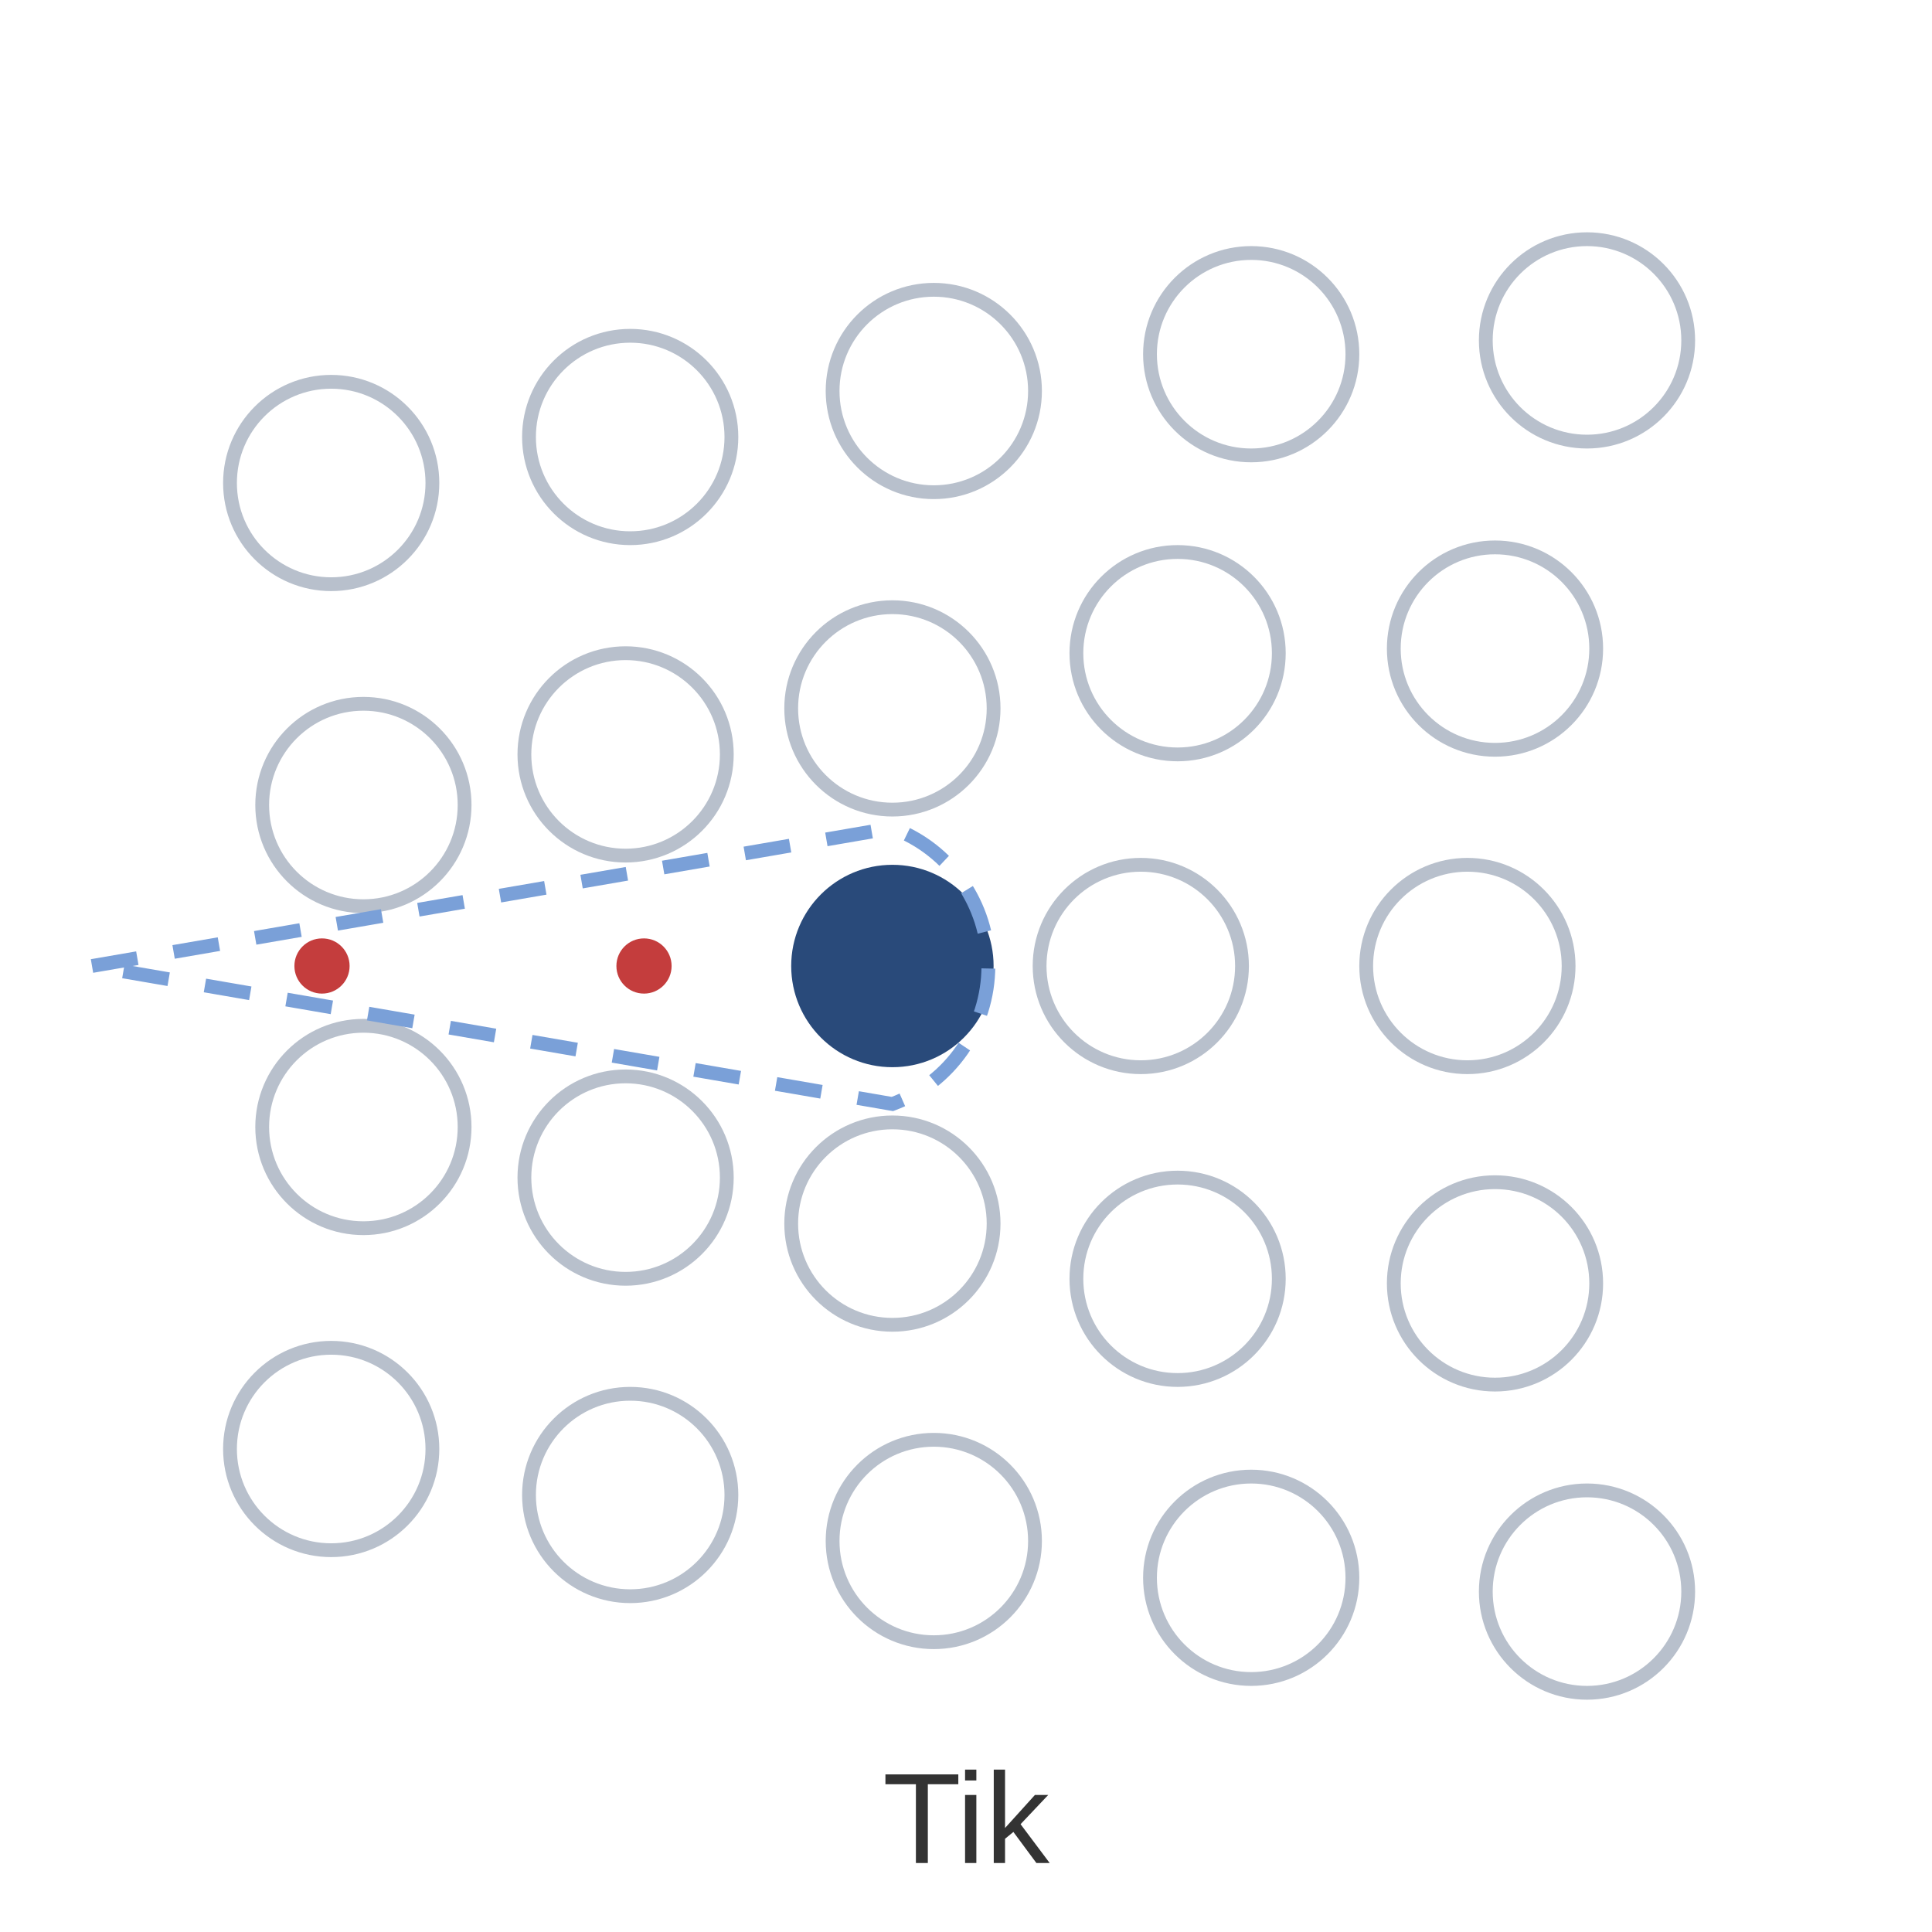
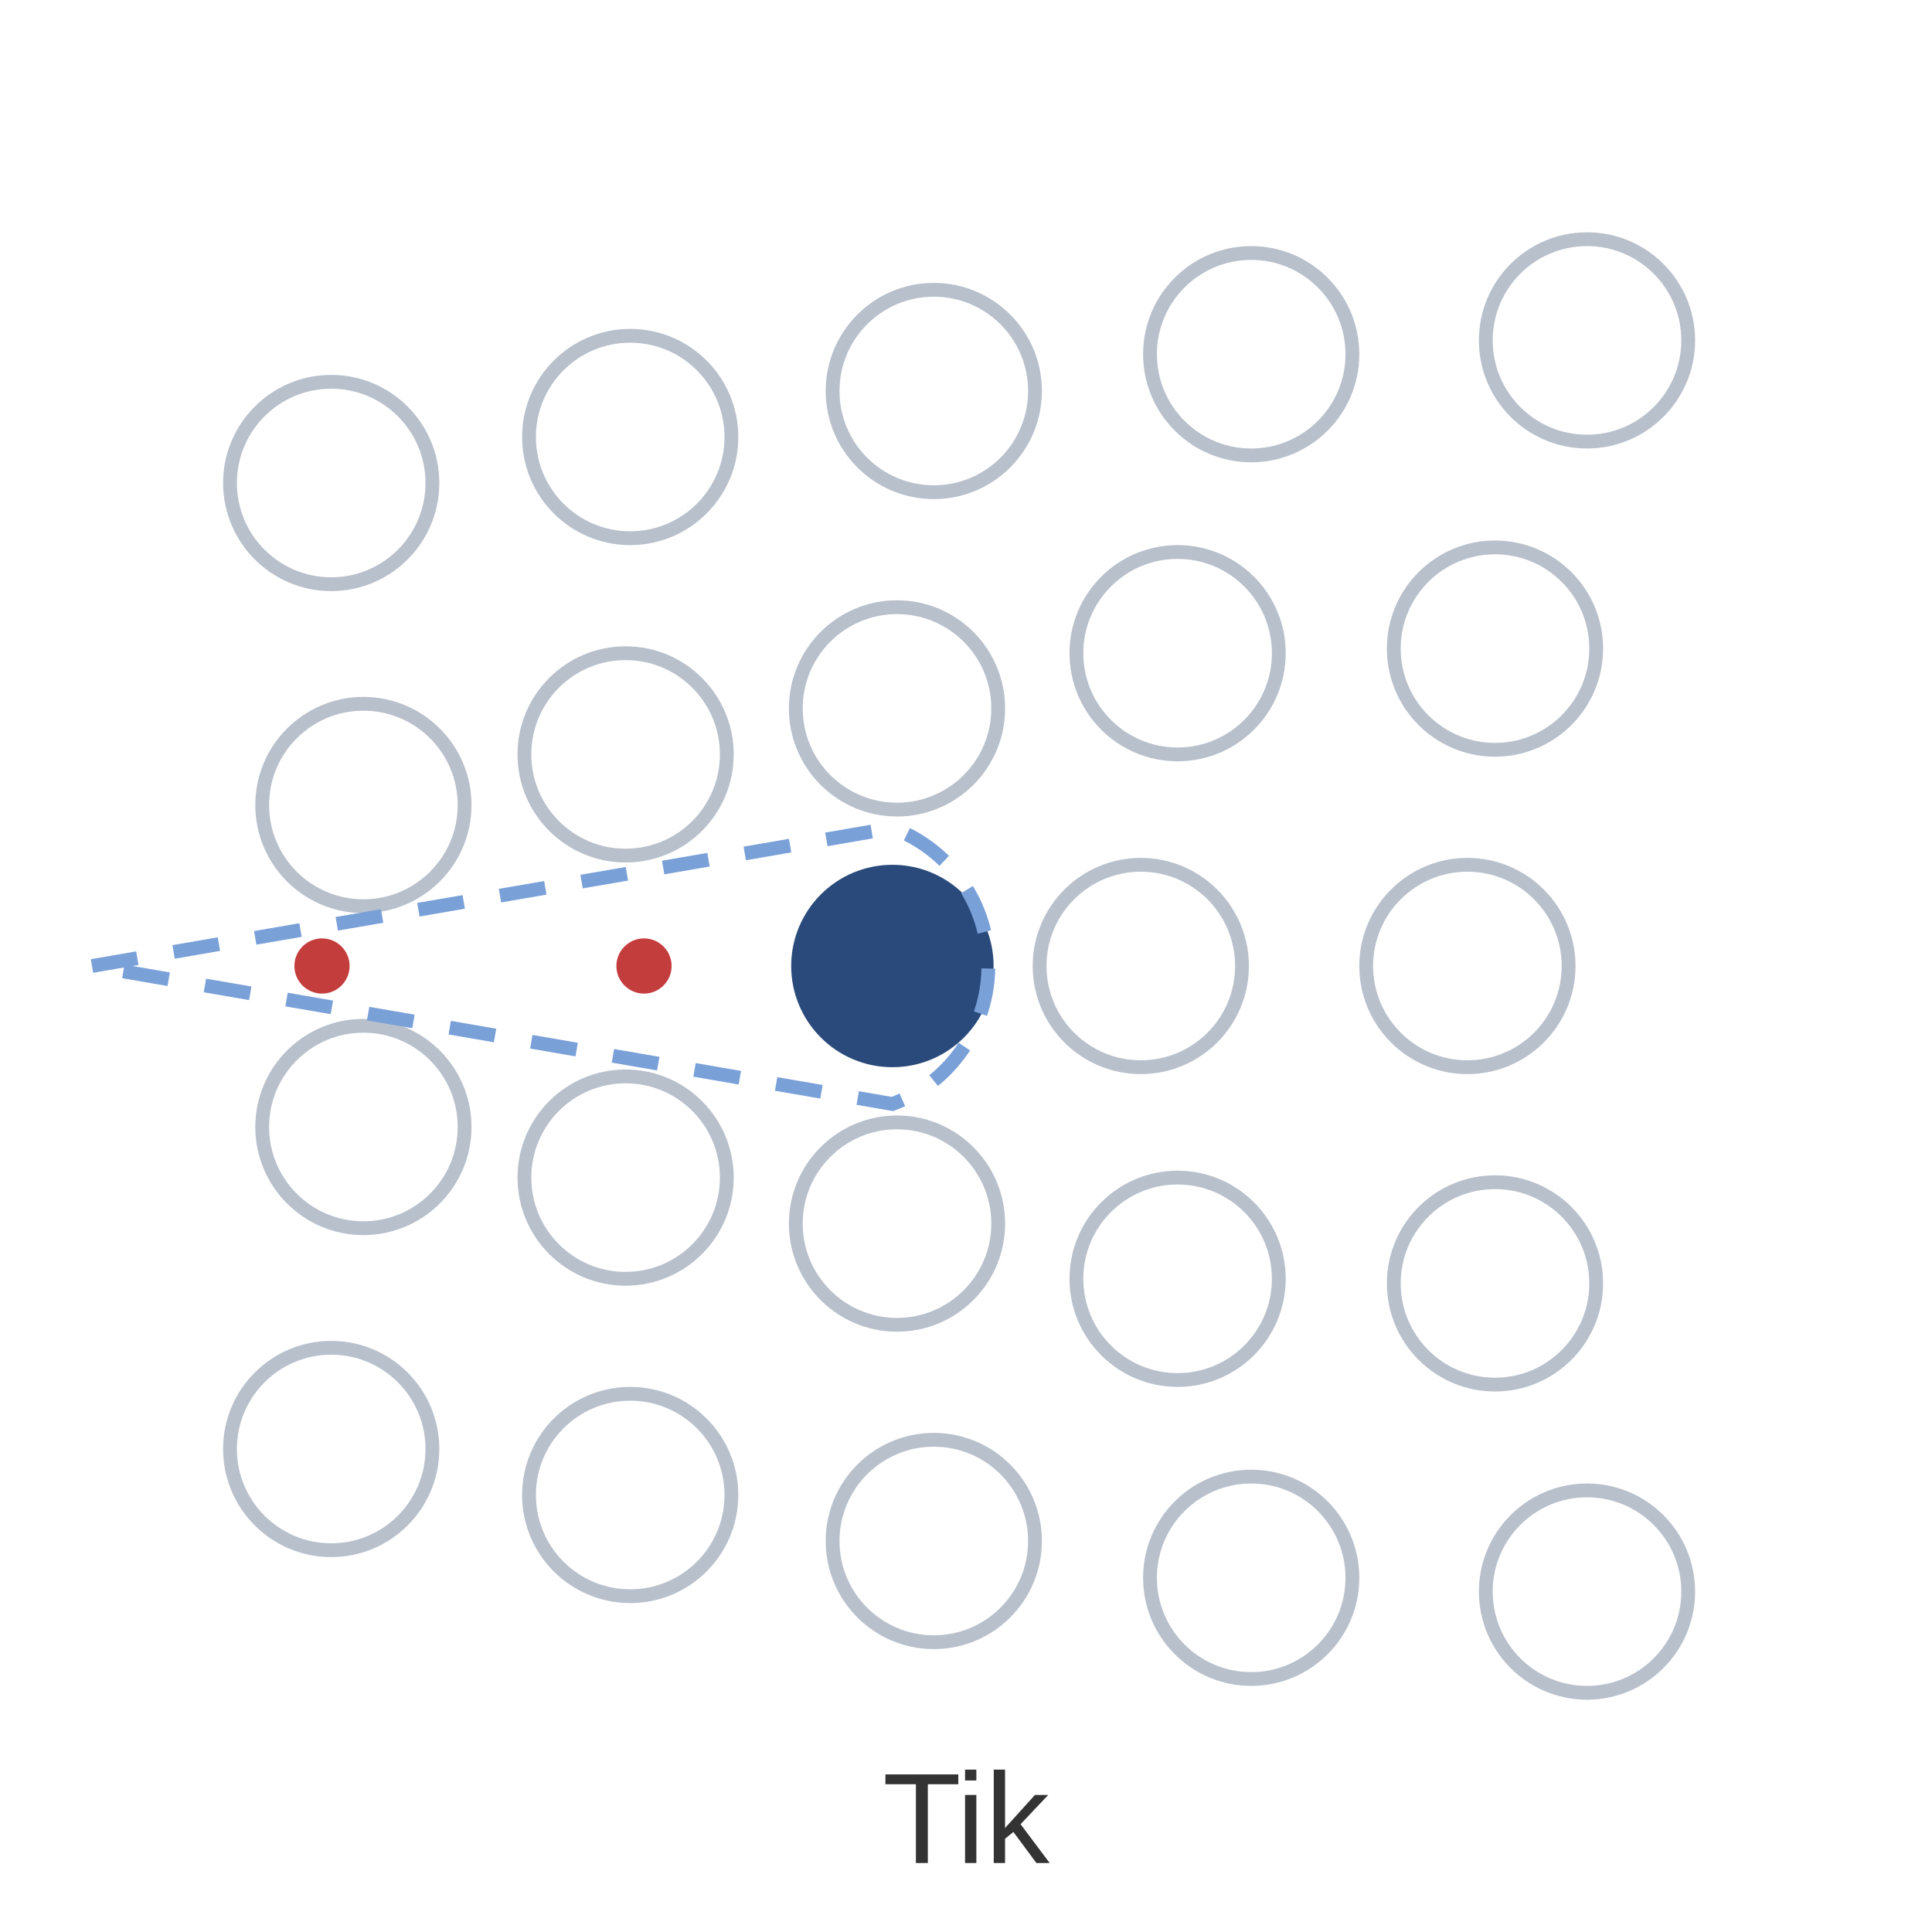
<svg xmlns="http://www.w3.org/2000/svg" width="420" height="420" viewBox="0 0 420 420">
  <rect width="100%" height="100%" fill="white" />
  <g fill="none" stroke="#b8c0cc" stroke-width="3">
    <circle cx="72" cy="105" r="22" />
    <circle cx="137" cy="95" r="22" />
    <circle cx="203" cy="85" r="22" />
    <circle cx="272" cy="77" r="22" />
    <circle cx="345" cy="74" r="22" />
    <circle cx="79" cy="175" r="22" />
    <circle cx="136" cy="164" r="22" />
-     <circle cx="194" cy="154" r="22" />
+     <circle cx="195" cy="154" r="22" />
    <circle cx="256" cy="142" r="22" />
    <circle cx="325" cy="141" r="22" />
    <circle cx="248" cy="210" r="22" />
    <circle cx="319" cy="210" r="22" />
    <circle cx="79" cy="245" r="22" />
    <circle cx="136" cy="256" r="22" />
-     <circle cx="194" cy="266" r="22" />
+     <circle cx="195" cy="266" r="22" />
    <circle cx="256" cy="278" r="22" />
    <circle cx="325" cy="279" r="22" />
    <circle cx="72" cy="315" r="22" />
    <circle cx="137" cy="325" r="22" />
    <circle cx="203" cy="335" r="22" />
    <circle cx="272" cy="343" r="22" />
    <circle cx="345" cy="346" r="22" />
  </g>
  <circle cx="194" cy="210" r="22" fill="#294a7a" />
  <circle cx="140" cy="210" r="6" fill="#c43d3d" />
  <circle cx="70" cy="210" r="6" fill="#c43d3d" />
  <path d="   M 20 210   L 194 180   A 32 32 0 0 1 194 240   Z" fill="none" stroke="#7aa0d8" stroke-width="3" stroke-dasharray="10 8" />
  <text x="210" y="405" text-anchor="middle" font-family="Arial, sans-serif" font-size="28" fill="#333">
    Tik
  </text>
</svg>
